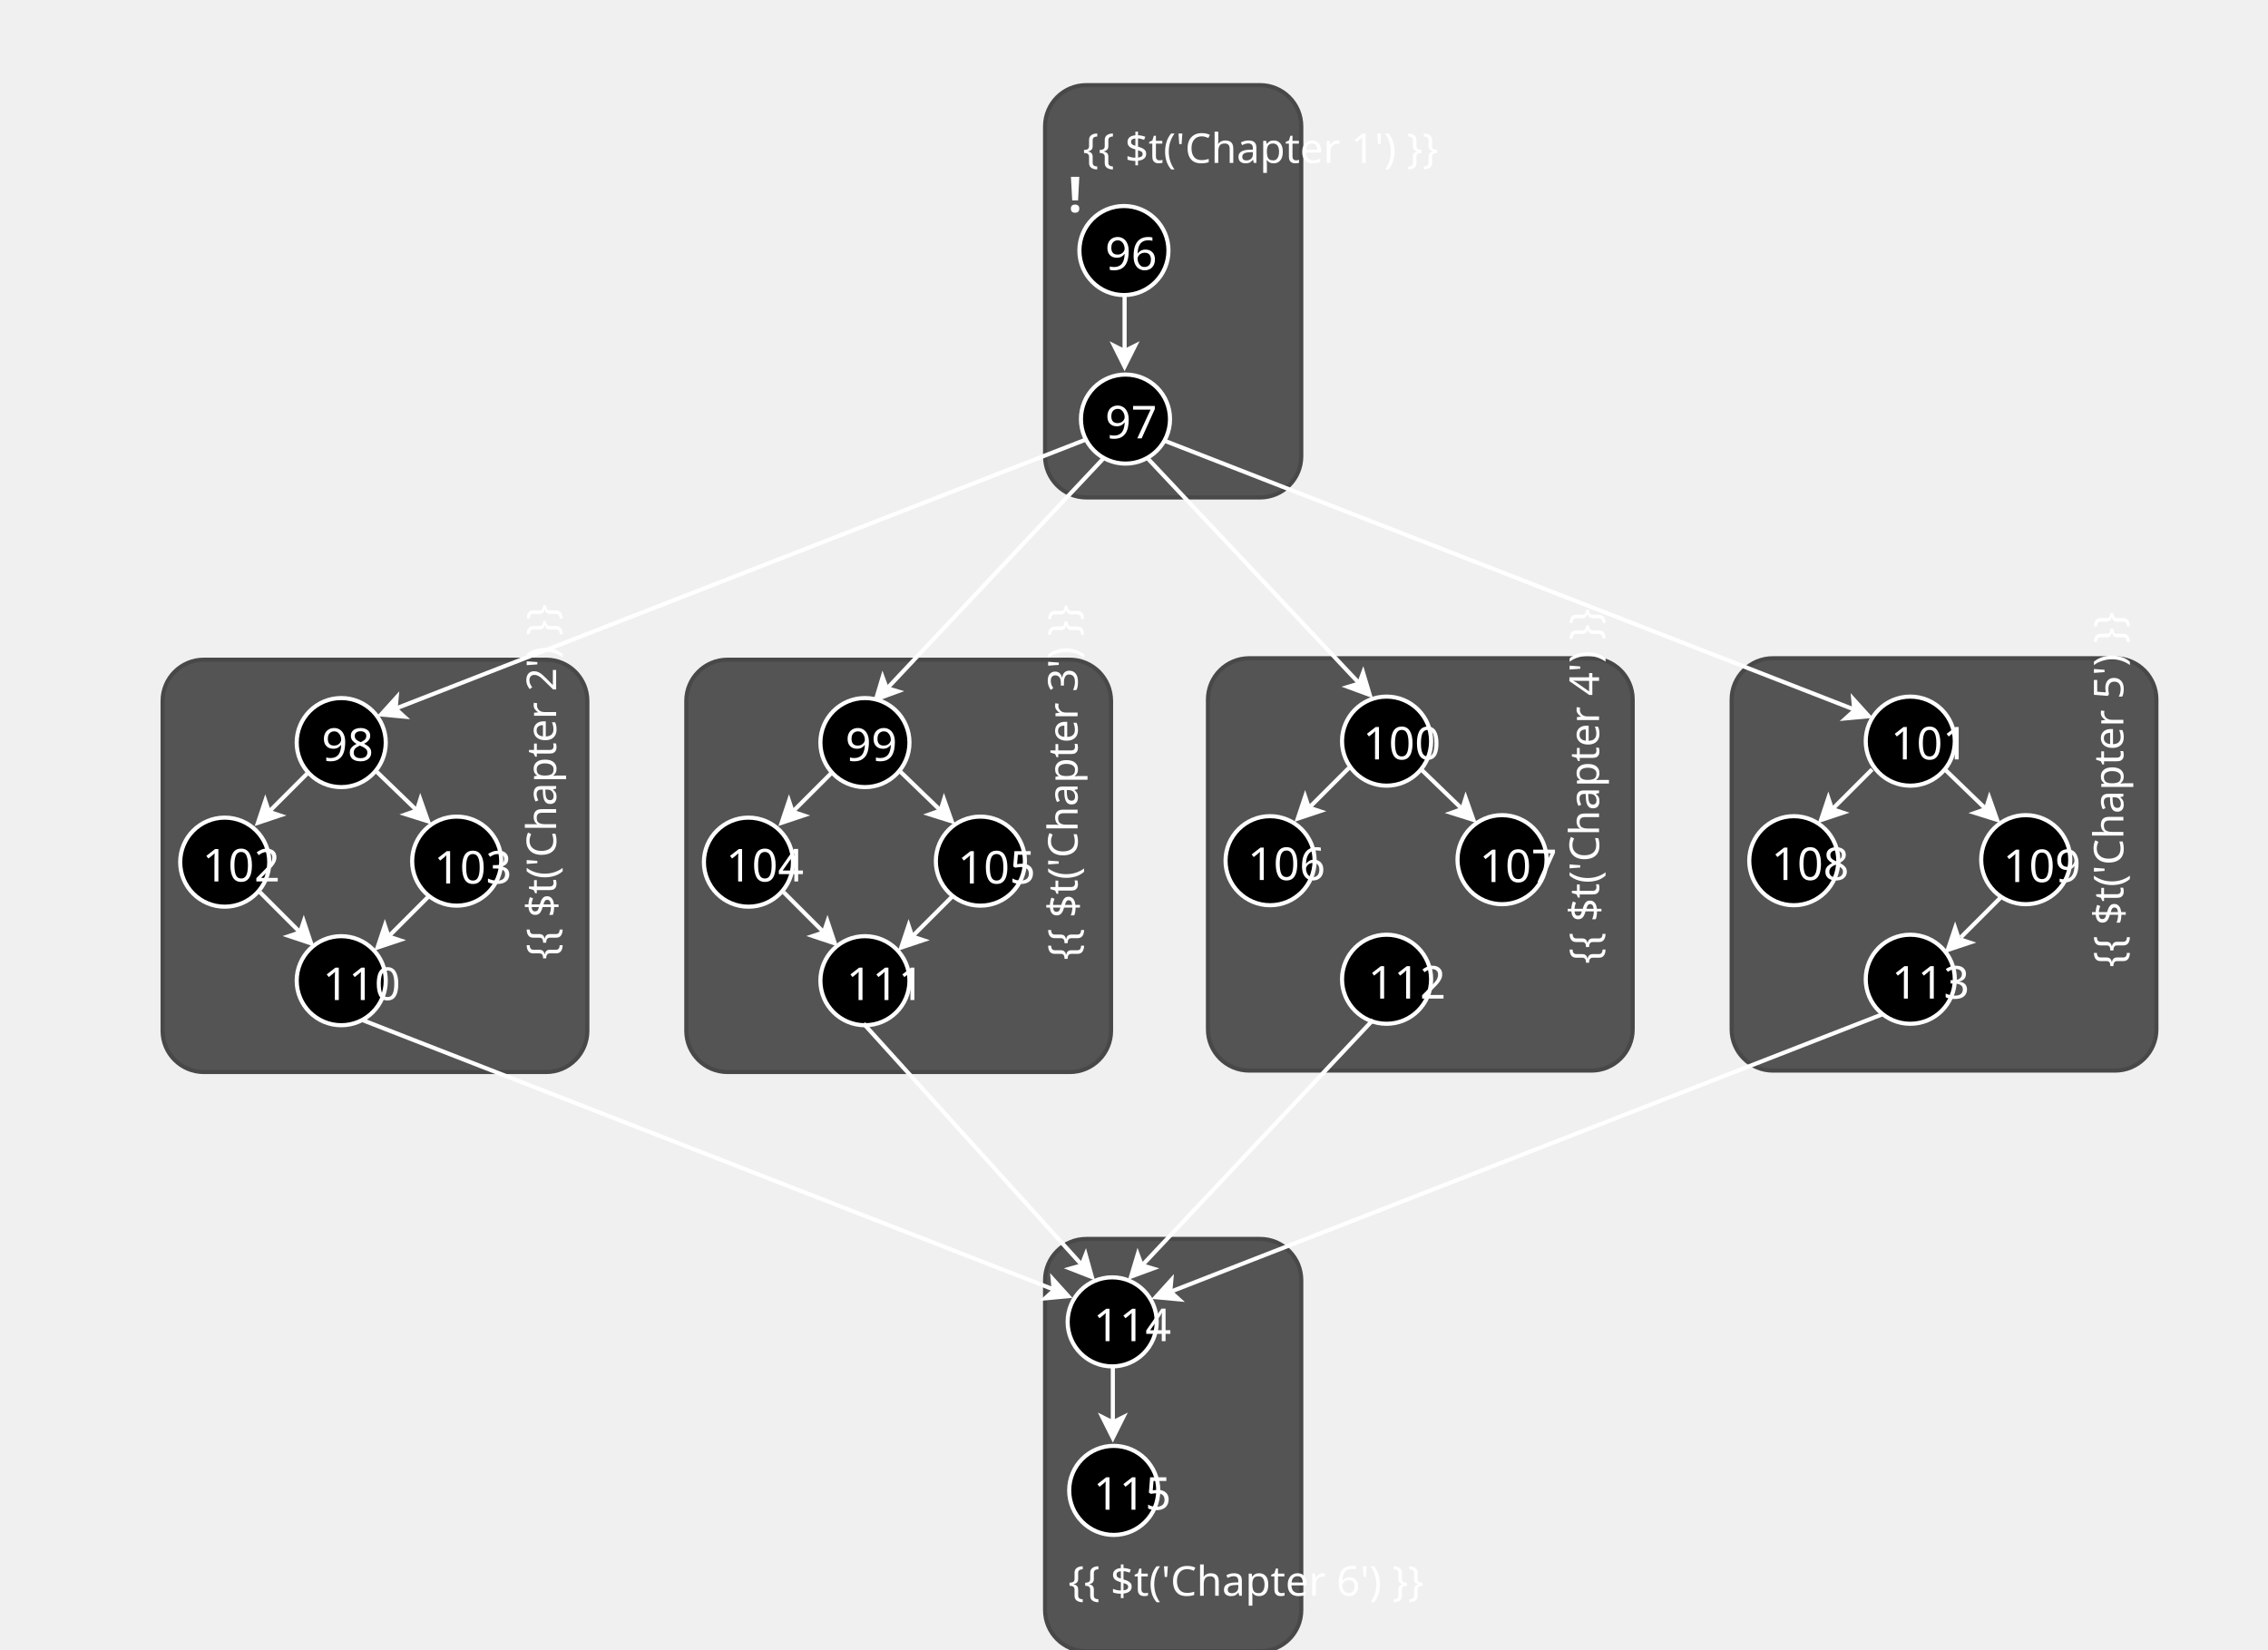
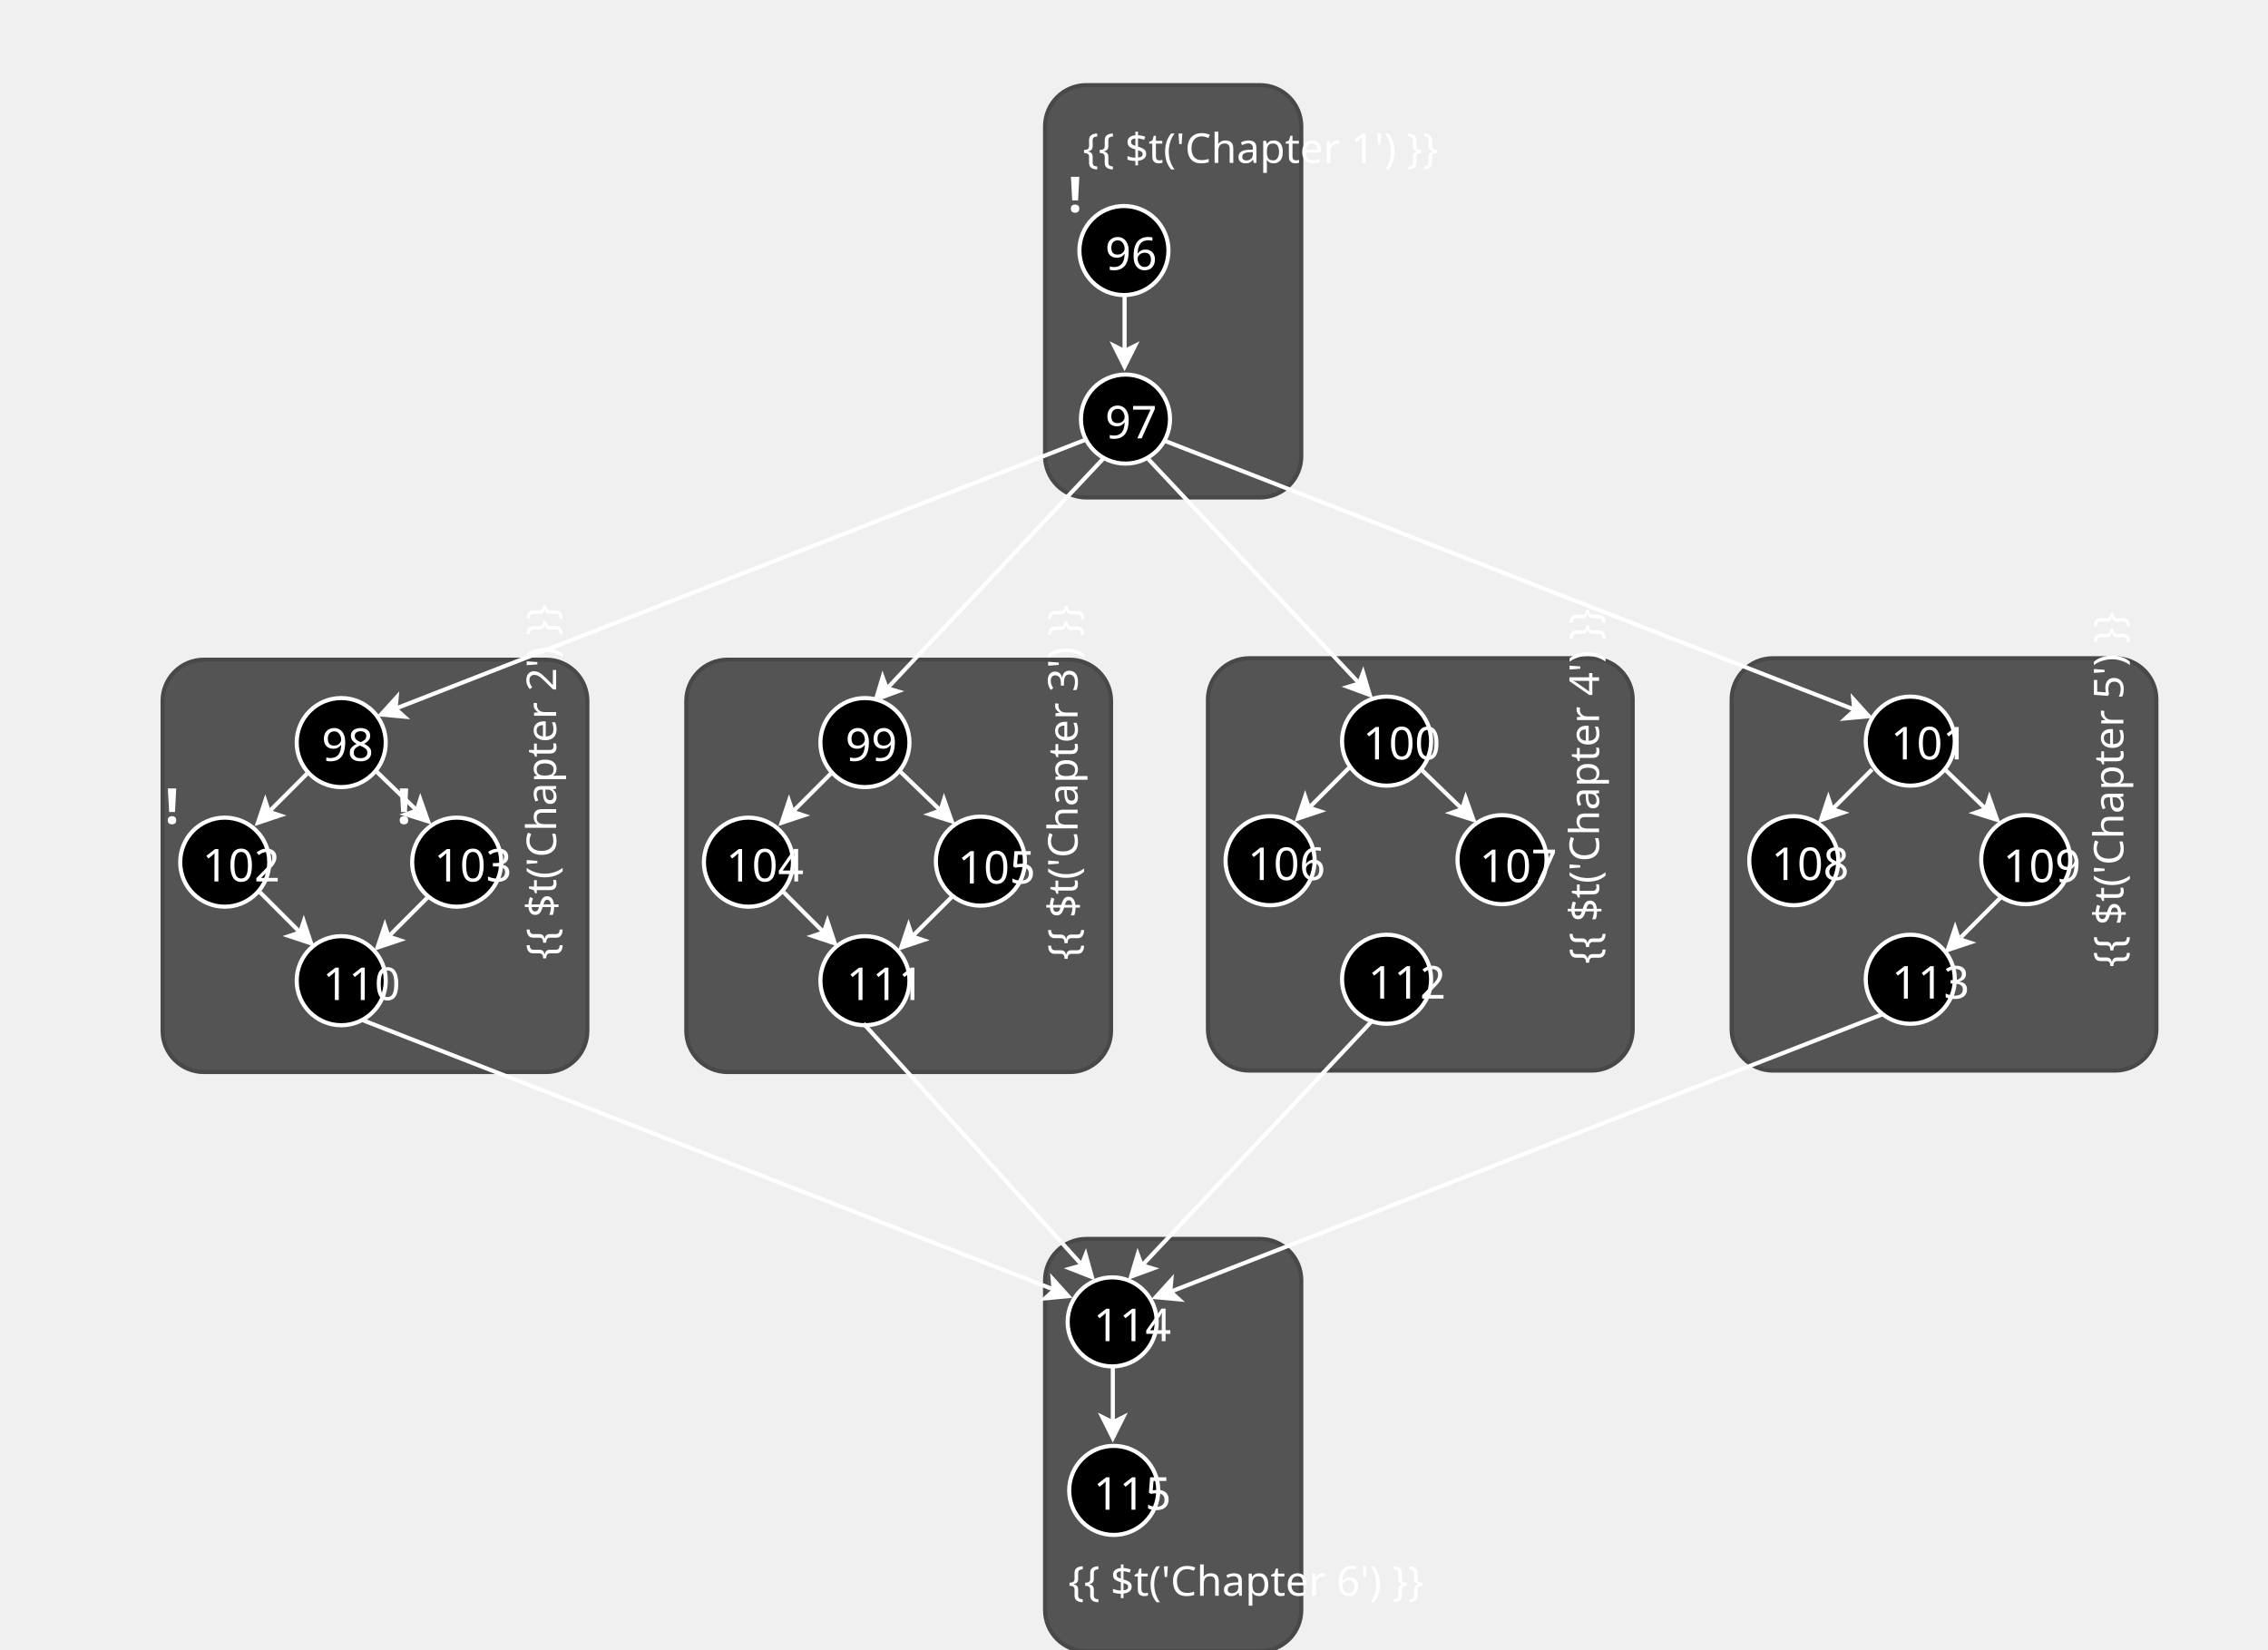
<svg xmlns="http://www.w3.org/2000/svg" width="550" height="400">
  <style>text { font-family: 'Pirata One', 'Nyala', sans-serif; fill: white; }
        text.label { font-size: 10px; }
        .line { fill: none; }
        .arrow { fill: white; }
        .line, .arrow { stroke: white; }
        .scenario { cursor: pointer; }

        circle.node { fill: black; stroke: white; transform: translate(-10.8px, 0); }
        circle.node + text { font-size: 11px; transform: translate(0px, 9px); }
        circle.node ~ .blocked { font-size: 16px; font-family: Arial, sans-serif; transform: translate(-10px, -5px); }
        circle.node ~ .required { font-size: 12px; font-weight: bold; transform: translate(-7px, -5px); }
    </style>
  <g class="chapter chapter1" transform="matrix(1 0 0 1 0 0)">
    <rect fill="#111" height="100" opacity="0.7" rx="10" ry="10" stroke="#000" width="62.131" x="253.434" y="20.648" />
    <text class="label" x="262.6" y="39.517">{{ $t('Chapter 1') }}</text>
  </g>
  <g class="chapter chapter2" transform="matrix(1 0 0 1 0 0)">
    <rect fill="#111" height="100" opacity="0.7" rx="10" ry="10" stroke="#000" width="103" x="39.434" y="160" />
    <text class="label" fill="black" transform="rotate(-90 131.203 202.12)" x="100.6" y="205.785">
            {{ $t('Chapter 2') }}
        </text>
  </g>
  <g class="chapter chapter3" transform="matrix(1 0 0 1 0 0)">
    <rect fill="#111" height="100" opacity="0.7" rx="10" ry="10" stroke="#000" width="103" x="166.434" y="160" />
    <text class="label" fill="black" transform="rotate(-90 257.654 202.12)" x="226.933" y="205.785">
            {{ $t('Chapter 3') }}
        </text>
  </g>
  <g class="chapter chapter4">
    <rect fill="#111" height="100" opacity="0.7" rx="10" ry="10" stroke="#000" width="103" x="292.934" y="159.648" />
    <text class="label" fill="black" transform="matrix(1 0 0 1 0 0) rotate(-90 384.107 203.102)" x="353.433" y="206.767">{{ $t('Chapter 4') }}
        </text>
  </g>
  <g class="chapter chapter5" transform="matrix(1 0 0 1 0 0)">
    <rect fill="#111" height="100" opacity="0.7" rx="10" ry="10" stroke="#000" width="103" x="419.934" y="159.648" />
    <text class="label" fill="black" transform="rotate(-90 511.26 203.768)" x="480.433" y="207.434">
            {{ $t('Chapter 5') }}
        </text>
  </g>
  <g class="chapter chapter6">
    <rect fill="#111" height="100" opacity="0.7" rx="10" ry="10" stroke="#000" width="62.131" x="253.434" y="300.482" />
    <text class="label" fill="black" x="259.083" y="387.017">{{ $t('Chapter 6') }}</text>
  </g>
  <g class="scenario" id="node96">
    <circle class="node" cx="283.359" cy="60.764" fill="black" r="10.8" />
    <text fill="black" x="268" y="56.45">96</text>
    <text x="266" y="56.45" class="required">!</text>
  </g>
  <g class="edge edge96" id="edge96-97">
    <path class="line" d="m272.717,71.741l0,13.756" fill="black" />
    <path class="arrow" d="m272.717,88.914l-2.517,-5.034l2.517,1.258l2.517,-1.258l-2.517,5.034z" fill="black" />
  </g>
  <g class="scenario" id="node97" transform="matrix(1 0 0 1 0 0)">
    <circle class="node" cx="283.734" cy="101.639" fill="black" r="10.8" />
    <text fill="black" x="268" y="97.324">97</text>
  </g>
  <g class="edge edge97" id="edge97-98">
    <path class="arrow" d="m94.76,174.892l-2.517,-5.034l2.517,1.258l2.517,-1.258l-2.517,5.034z" fill="black" transform="rotate(68.7052 94.7602 172.376)" />
    <path class="line" d="m178.996,49.023l0,180.923" fill="black" transform="rotate(68.7052 178.996 139.484)" />
  </g>
  <g class="edge edge97" id="edge97-99">
    <path class="line" d="m241.22,100.743l0,76.963" fill="black" transform="rotate(43.243 241.22 139.224)" />
    <path class="arrow" d="m214.15,170.303l-2.517,-5.034l2.517,1.258l2.517,-1.258l-2.517,5.034z" fill="black" transform="rotate(43.243 214.15 167.787)" />
  </g>
  <g class="edge edge97" id="edge97-100">
    <path class="line" d="m304.571,100.962l0,76.263" fill="black" transform="matrix(1 0 0 1 0 0) rotate(-43.243 304.57 139.093)" />
    <path class="arrow" d="m330.45,169.217l-2.517,-5.034l2.517,1.258l2.517,-1.258l-2.517,5.034z" fill="black" transform="rotate(-43.243 330.45 166.7)" />
  </g>
  <g class="edge edge97" id="edge97-101">
    <path class="line" d="m366.736,49.304l0,180.923" fill="black" transform="rotate(-68.7052 366.736 139.765)" />
    <path class="arrow" d="m450.85,175.317l-2.517,-5.034l2.517,1.258l2.517,-1.258l-2.517,5.034z" fill="black" transform="rotate(-68.7052 450.85 172.8)" />
  </g>
  <g class="scenario" id="node98">
    <circle class="node" cx="93.55" cy="180.102" fill="black" r="10.8" />
    <text fill="black" x="78" y="175.537">98</text>
  </g>
  <g class="scenario" id="node102">
    <circle class="node" cx="65.3" cy="209.102" fill="black" r="10.8" />
    <text fill="black" x="49.05" y="204.787">102</text>
+     <text x="47" y="204.787" class="required">!</text>
  </g>
  <g class="scenario" id="node103">
-     <circle class="node" cx="121.55" cy="208.852" fill="black" r="10.8" />
-     <text fill="black" x="105.25" y="205.287">103</text>
+     <circle class="node" cx="121.55" cy="209.102" fill="black" r="10.8" />
+     <text fill="black" x="105.25" y="204.787">103</text>
+     <text x="103.25" y="204.787" class="required">!</text>
  </g>
  <g class="scenario" id="node110">
    <circle class="node" cx="93.55" cy="237.852" fill="black" r="10.8" />
    <text fill="black" x="78.25" y="233.537">110</text>
  </g>
  <g class="edge edge98" id="edge98-102" transform="rotate(45 68.75 193.352)">
    <path class="line" d="m68.75,184.586l0,13.756" />
    <path class="arrow" d="m68.75,202.117l-2.517,-5.034l2.517,1.258l2.517,-1.258l-2.517,5.034z" />
  </g>
  <g class="edge edge98" id="edge98-103">
    <path class="line" d="m96.142,184.912l0,13.756" transform="rotate(-46 96.142 191.791)" />
    <path class="arrow" d="m101.995,199.959l-2.517,-5.034l2.517,1.258l2.517,-1.258l-2.517,5.034z" transform="rotate(-46 101.995 197.443)" />
  </g>
  <g class="edge edge103" id="edge103-110" transform="rotate(45 97.75 223.602)">
    <path class="line" d="m97.75,214.836l0,13.756" />
    <path class="arrow" d="m97.75,232.367l-2.517,-5.034l2.517,1.258l2.517,-1.258l-2.517,5.034z" />
  </g>
  <g class="edge edge102" id="edge102-110" transform="rotate(-45 69.25 222.602)">
    <path class="line" d="m69.25,213.836l0,13.756" />
    <path class="arrow" d="m69.25,231.367l-2.517,-5.034l2.517,1.258l2.517,-1.258l-2.517,5.034z" />
  </g>
  <g class="scenario" id="node99">
    <circle class="node" cx="220.55" cy="180.102" fill="black" r="10.8" />
    <text fill="black" x="205" y="175.537">99</text>
  </g>
  <g class="scenario" id="node104">
    <circle class="node" cx="192.3" cy="209.102" fill="black" r="10.8" />
    <text fill="black" x="176.05" y="204.787">104</text>
  </g>
  <g class="scenario" id="node105">
    <circle class="node" cx="248.55" cy="208.852" fill="black" r="10.8" />
    <text fill="black" x="232.25" y="205.287">105</text>
  </g>
  <g class="scenario" id="node111">
    <circle class="node" cx="220.55" cy="237.852" fill="black" r="10.8" />
    <text fill="black" x="205.25" y="233.537">111</text>
  </g>
  <g class="edge edge99" id="edge99-104" transform="rotate(45 195.75 193.352)">
    <path class="line" d="m195.75,184.586l0,13.756" />
    <path class="arrow" d="m195.75,202.117l-2.517,-5.034l2.517,1.258l2.517,-1.258l-2.517,5.034z" />
  </g>
  <g class="edge edge99" id="edge99-105">
    <path class="line" d="m223.142,184.912l0,13.756" transform="rotate(-46 223.142 191.791)" />
    <path class="arrow" d="m228.995,199.959l-2.517,-5.034l2.517,1.258l2.517,-1.258l-2.517,5.034z" transform="rotate(-46 228.995 197.443)" />
  </g>
  <g class="edge edge105" id="edge105-111" transform="rotate(45 224.75 223.602)">
    <path class="line" d="m224.75,214.836l0,13.756" />
    <path class="arrow" d="m224.75,232.367l-2.517,-5.034l2.517,1.258l2.517,-1.258l-2.517,5.034z" />
  </g>
  <g class="edge edge104" id="edge104-111" transform="rotate(-45 196.25 222.602)">
    <path class="line" d="m196.25,213.836l0,13.756" />
    <path class="arrow" d="m196.25,231.367l-2.517,-5.034l2.517,1.258l2.517,-1.258l-2.517,5.034z" />
  </g>
  <g class="scenario" id="node100">
    <circle class="node" cx="347.05" cy="179.75" fill="black" r="10.8" />
    <text fill="black" x="330.5" y="175.185">100</text>
  </g>
  <g class="scenario" id="node106">
    <circle class="node" cx="318.8" cy="208.75" fill="black" r="10.8" />
    <text fill="black" x="302.55" y="204.435">106</text>
  </g>
  <g class="scenario" id="node107">
    <circle class="node" cx="375.05" cy="208.5" fill="black" r="10.8" />
    <text fill="black" x="358.75" y="204.935">107</text>
  </g>
  <g class="scenario" id="node112">
    <circle class="node" cx="347.05" cy="237.5" fill="black" r="10.8" />
    <text fill="black" x="331.75" y="233.185">112</text>
  </g>
  <g class="edge edge100" id="edge100-106">
    <path class="line" d="m322.25,184.234l0,13.756" fill="black" transform="rotate(45 322.25 191.112)" />
    <path class="arrow" d="m316.5,199.266l-2.517,-5.034l2.517,1.258l2.517,-1.258l-2.517,5.034z" fill="black" transform="rotate(45 316.5 196.749)" />
  </g>
  <g class="edge edge100" id="edge100-107">
    <path class="line" d="m349.642,184.561l0,13.756" transform="rotate(-46 349.642 191.439)" />
    <path class="arrow" d="m355.495,199.608l-2.517,-5.034l2.517,1.258l2.517,-1.258l-2.517,5.034z" fill="black" transform="matrix(1 0 0 1 0 0) rotate(-46 355.495 197.091)" />
  </g>
  <g class="scenario" id="node101">
    <circle class="node" cx="474.05" cy="179.75" fill="black" r="10.8" />
    <text fill="black" x="458.5" y="175.185">101</text>
  </g>
  <g class="scenario" id="node108">
    <circle class="node" cx="445.8" cy="208.75" fill="black" r="10.8" />
    <text fill="black" x="429.55" y="204.435">108</text>
  </g>
  <g class="scenario" id="node109">
    <circle class="node" cx="502.05" cy="208.5" fill="black" r="10.8" />
    <text fill="black" x="485.75" y="204.935">109</text>
  </g>
  <g class="scenario" id="node113">
    <circle class="node" cx="474.05" cy="237.5" fill="black" r="10.8" />
    <text fill="black" x="458.75" y="233.185">113</text>
  </g>
  <g class="edge edge101" id="edge101-108">
    <path class="line" d="m449.125,184.596l0,13.756" fill="black" transform="matrix(1 0 0 1 0 0) rotate(45 449.125 191.473)" />
    <path class="arrow" d="m443.375,199.627l-2.517,-5.034l2.517,1.258l2.517,-1.258l-2.517,5.034z" fill="black" transform="matrix(1 0 0 1 0 0) rotate(45 443.375 197.11)" />
  </g>
  <g class="edge edge101" id="edge101-109">
    <path class="line" d="m476.642,184.561l0,13.756" transform="rotate(-46 476.642 191.439)" />
    <path class="arrow" d="m482.495,199.608l-2.517,-5.034l2.517,1.258l2.517,-1.258l-2.517,5.034z" transform="rotate(-46 482.495 197.091)" />
  </g>
  <g class="edge edge109" id="edge109-113">
    <path class="line" d="m480.375,215.596l0,13.756" fill="black" transform="matrix(1 0 0 1 0 0) rotate(45 480.375 222.473)" />
    <path class="arrow" d="m474.125,231.127l-2.517,-5.034l2.517,1.258l2.517,-1.258l-2.517,5.034z" fill="black" transform="matrix(1 0 0 1 0 0) rotate(45 474.125 228.61)" />
  </g>
  <g class="scenario" id="node114" transform="matrix(1 0 0 1 0 0)">
    <circle class="node" cx="280.509" cy="320.597" fill="black" r="10.8" />
    <text fill="black" x="265.15" y="316.283">114</text>
  </g>
  <g class="edge edge114" id="edge114-115" transform="matrix(1 0 0 1 0 0)">
    <path class="line" d="m269.867,331.574l0,13.756" fill="black" />
    <path class="arrow" d="m269.867,348.747l-2.517,-5.034l2.517,1.258l2.517,-1.258l-2.517,5.034z" fill="black" />
  </g>
  <g class="scenario" id="node115" transform="matrix(1 0 0 1 0 0)">
    <circle class="node" cx="280.884" cy="361.472" fill="black" r="10.8" />
    <text fill="black" x="265.15" y="357.158">115</text>
  </g>
  <g class="edge edge110" id="edge110-114">
    <path class="arrow" d="m282.622,316.214l-2.517,-5.034l2.517,1.258l2.517,-1.258l-2.517,5.034z" fill="black" transform="rotate(68.7052 282.621 313.697)" />
    <path class="line" d="m369.844,186.462l0,186.619" fill="black" transform="rotate(68.7052 369.844 279.772)" />
  </g>
  <g class="edge edge111" id="edge111-114">
    <path class="line" d="m304.499,236.074l0,83.103" fill="black" transform="rotate(43.243 304.499 277.625)" />
    <path class="arrow" d="m276.011,310.291l-2.517,-5.034l2.517,1.258l2.517,-1.258l-2.517,5.034z" fill="black" transform="rotate(43.243 276.011 307.775)" />
  </g>
  <g class="edge edge112" id="edge112-114">
    <path class="line" d="m235.786,238.102l0,78.615" fill="black" transform="rotate(-42.1231 235.786 277.41)" />
    <path class="arrow" d="m263.101,310.369l-2.517,-5.034l2.517,1.258l2.517,-1.258l-2.517,5.034z" fill="black" transform="rotate(-42.1231 263.1 307.853)" />
  </g>
  <g class="edge edge113" id="edge113-114">
    <path class="line" d="m172.396,189.664l0,181.355" fill="black" transform="rotate(-68.7052 172.396 280.342)" />
    <path class="arrow" d="m256.711,315.972l-2.517,-5.034l2.517,1.258l2.517,-1.258l-2.517,5.034z" fill="black" transform="rotate(-68.7052 256.712 313.455)" />
  </g>
</svg>
